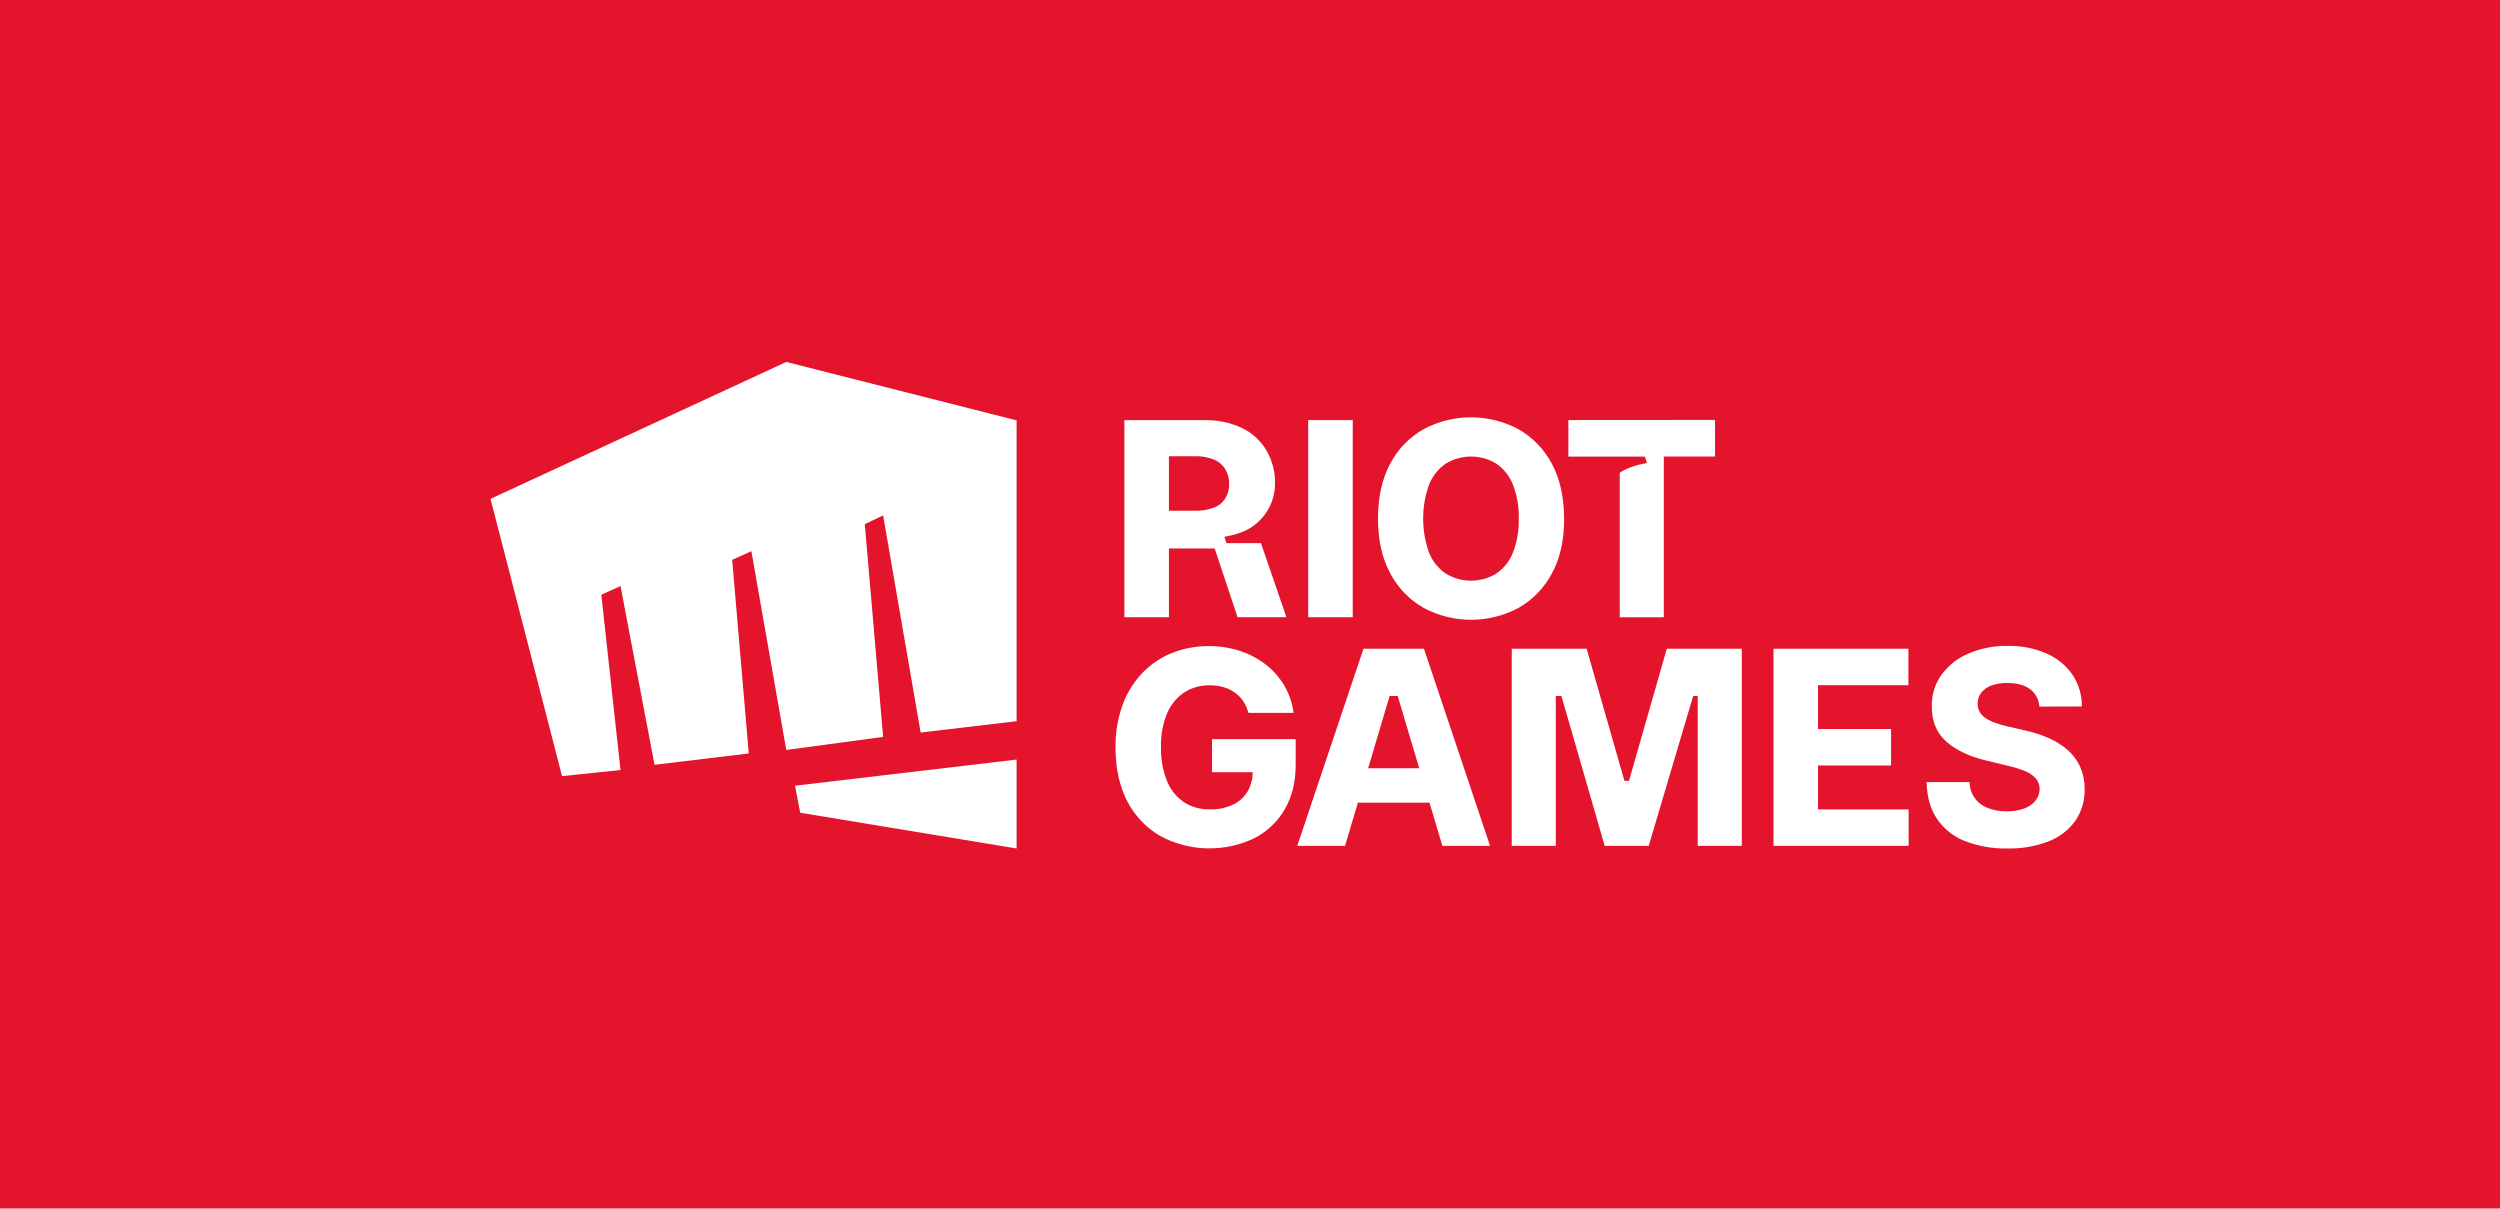
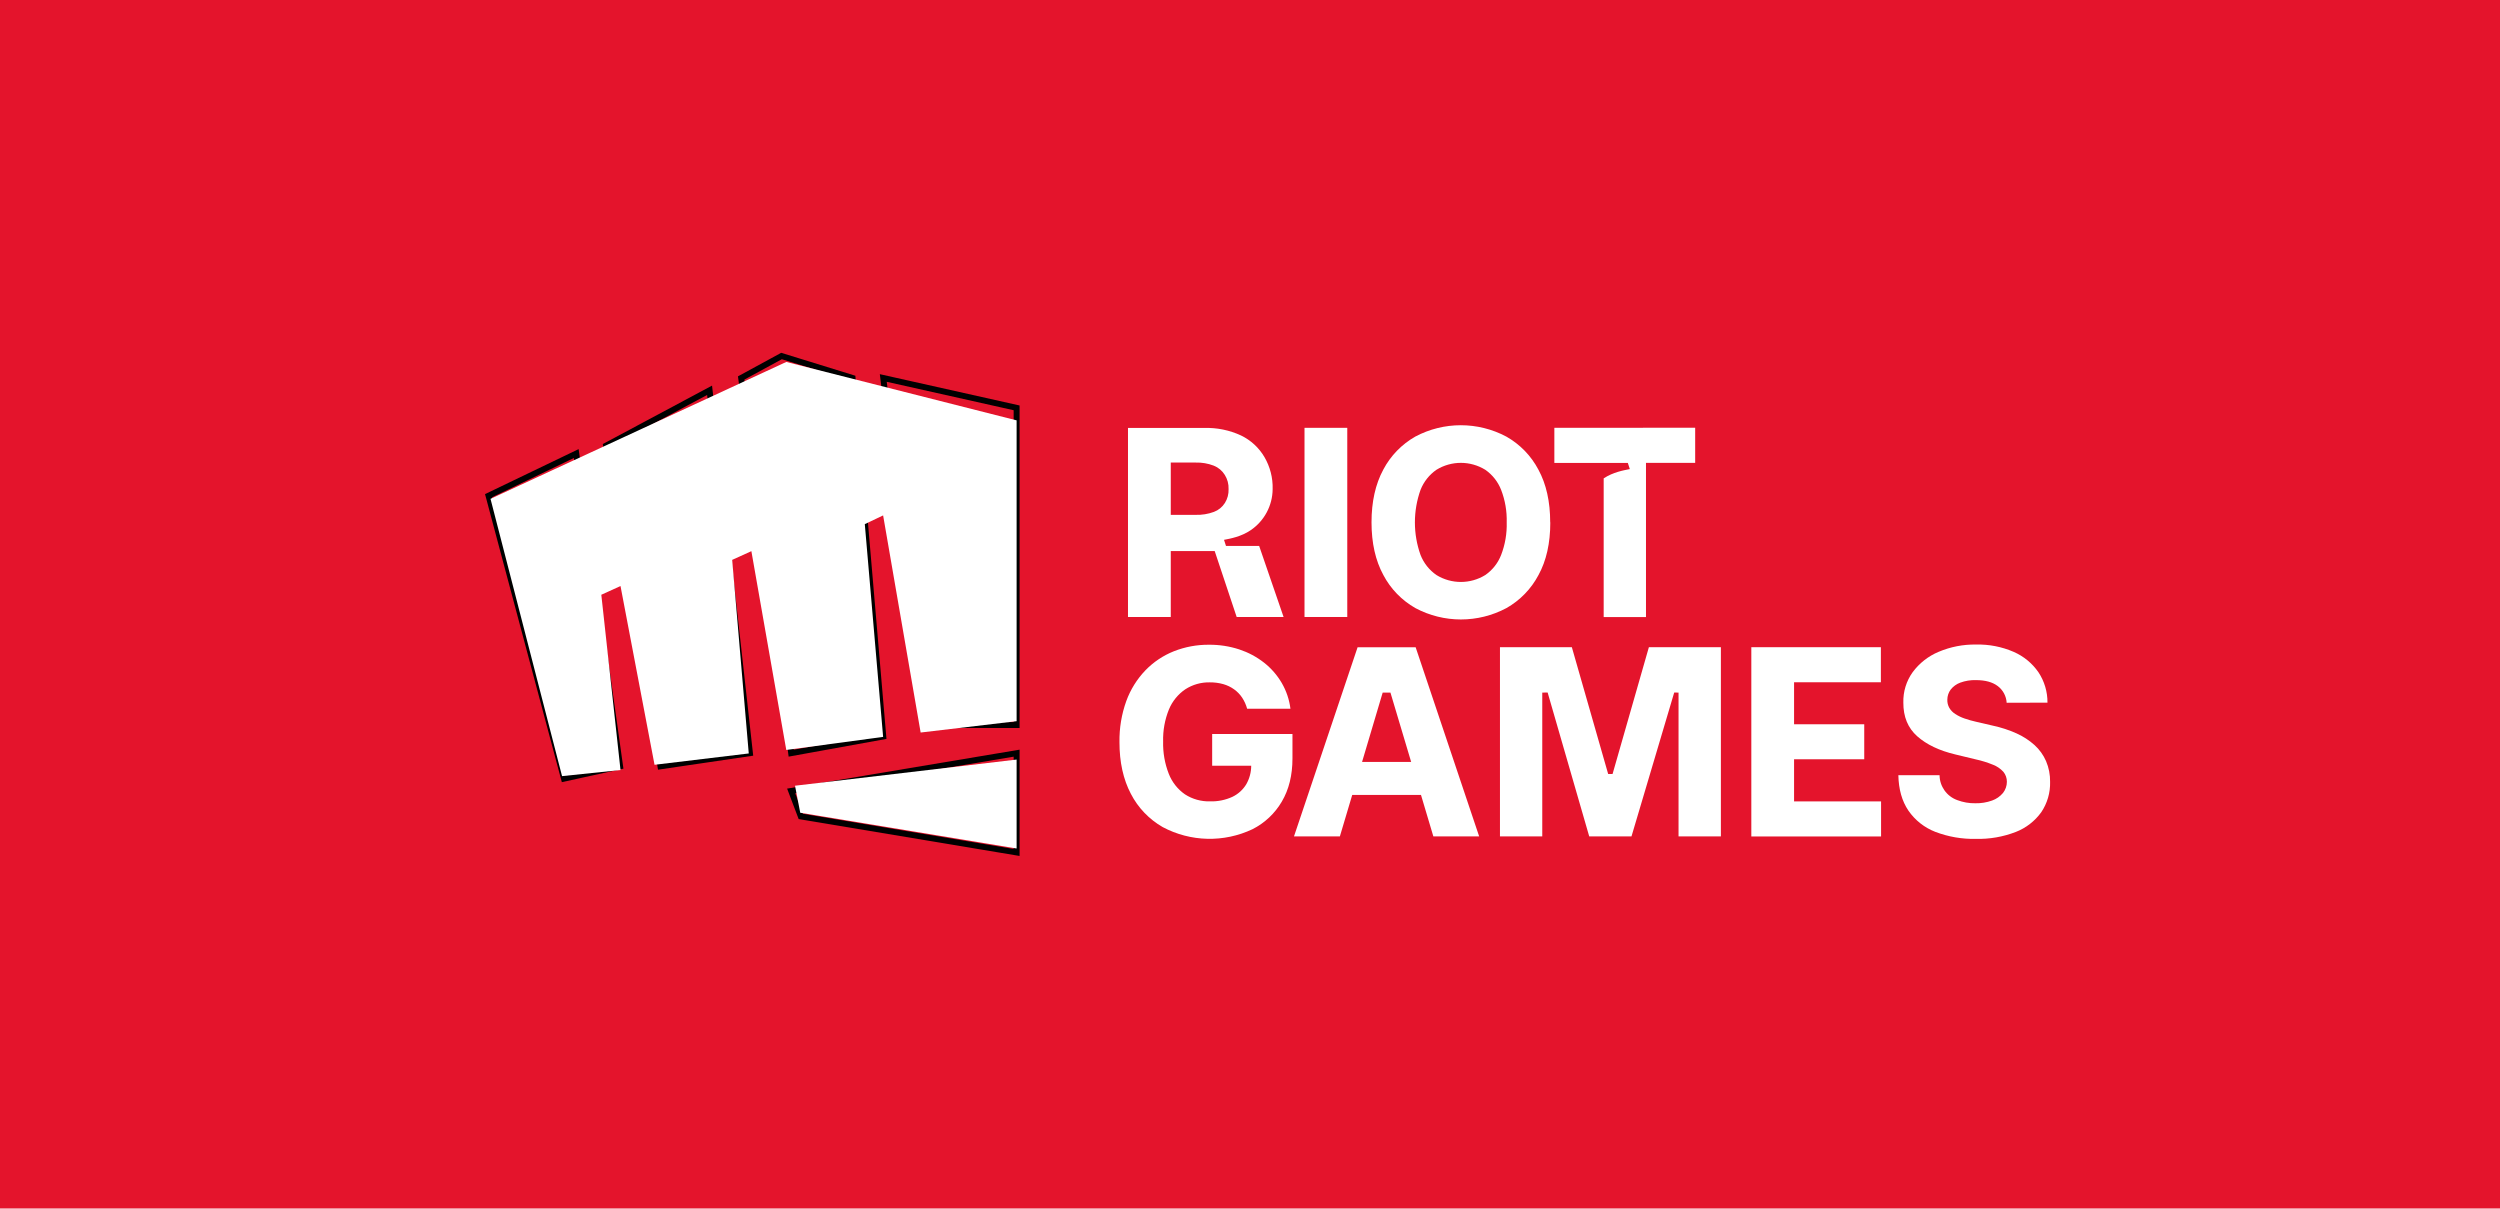
<svg xmlns="http://www.w3.org/2000/svg" width="1264" height="611" viewBox="0 0 1264 611" fill="none">
  <g id="logo-custom" clip-path="url(#clip0_108_62)">
    <rect width="1264" height="611" fill="white" />
    <rect id="Rectangle 1" width="1264" height="611" fill="#E4142C" />
-     <g id="Vector 3">
+     <g id="blackhand">
+       <path d="M247 250.635L285.143 393.683L313.528 387.464L291.352 229.312L247 250.635Z" stroke="black" stroke-width="3" />
+       <path d="M333.93 387.464L306.432 225.313L358.767 197.326L379.169 380.8L333.93 387.464Z" stroke="black" stroke-width="3" />
+       <path d="M374.734 191.106L400.015 380.8L446.585 372.359L431.061 191.106L395.136 180L374.734 191.106Z" stroke="black" stroke-width="3" />
+       <path d="M446.585 191.106L468.317 366.584H514V206.211L446.585 191.106Z" stroke="black" stroke-width="3" />
+       <path d="M400.015 399.903L404.894 412.786L514 431V380.8L400.015 399.903Z" stroke="black" stroke-width="3" />
+     </g>
+     <g id="whitehand">
      <path d="M397.542 183L248 252.215L284.172 392.409L313.728 389.323L304.023 300.71L313.728 296.301L330.932 386.677L378.574 380.946L370.192 283.075L379.897 278.667L397.542 379.183L446.507 372.57L437.244 265L446.507 260.591L465.476 370.366L514 364.634V212.538L397.542 183Z" fill="white" />
      <path d="M404.6 410.925L401.954 397.258L514 384.032V429L404.6 410.925Z" fill="white" />
    </g>
-     <path id="Vector" d="M612.807 373.733V390.42H633.364C633.364 393.807 632.489 397.132 630.833 400.081C629.094 403.021 626.522 405.366 623.439 406.835C619.753 408.524 615.733 409.337 611.693 409.212C607.017 409.337 602.414 408.055 598.488 405.512C594.656 402.854 591.699 399.102 589.991 394.755C587.856 389.315 586.846 383.509 586.992 377.673C586.835 371.878 587.877 366.114 590.053 360.747C591.834 356.463 594.812 352.794 598.634 350.178C602.487 347.677 607.007 346.395 611.599 346.499C613.994 346.478 616.368 346.791 618.67 347.437C620.721 348.021 622.658 348.959 624.387 350.199C626.032 351.387 627.459 352.857 628.584 354.545C629.771 356.348 630.656 358.329 631.229 360.413H654.024C653.431 355.619 651.869 351.001 649.453 346.832C647.047 342.715 643.892 339.078 640.143 336.128C636.217 333.054 631.791 330.698 627.063 329.135C621.929 327.457 616.545 326.633 611.141 326.675C604.82 326.623 598.54 327.79 592.657 330.104C587.002 332.355 581.889 335.784 577.661 340.162C573.235 344.779 569.809 350.282 567.612 356.296C565.102 363.258 563.884 370.617 564.009 378.017C564.009 388.533 566.008 397.601 570.007 405.22C573.787 412.557 579.608 418.644 586.763 422.751C601.467 430.599 619.024 431.016 634.082 423.855C640.507 420.593 645.86 415.549 649.494 409.316C653.233 402.979 655.097 395.402 655.097 386.595V373.702H612.828L612.807 373.733ZM896.683 427.67V327.988H964.892V346.436H919.187V368.584H956.134V387.032H919.187V409.232H964.996V427.68H896.672L896.683 427.67ZM1031.12 357.245C1030.91 353.774 1029.22 350.574 1026.45 348.469C1023.69 346.363 1019.84 345.321 1014.97 345.321C1012.16 345.227 1009.35 345.675 1006.7 346.645C1004.7 347.374 1002.95 348.646 1001.64 350.314C1000.51 351.835 999.892 353.69 999.882 355.598C999.819 357.119 1000.18 358.62 1000.92 359.944C1001.7 361.257 1002.79 362.372 1004.09 363.185C1005.61 364.176 1007.25 364.968 1008.97 365.551C1010.98 366.25 1013.02 366.823 1015.1 367.282L1023.84 369.314C1028.13 370.231 1032.32 371.596 1036.32 373.389C1039.79 374.942 1042.99 377.027 1045.83 379.57C1048.41 381.925 1050.47 384.802 1051.87 388.012C1053.33 391.472 1054.05 395.204 1053.99 398.966C1054.14 404.657 1052.5 410.254 1049.32 414.965C1045.94 419.645 1041.29 423.251 1035.91 425.335C1029.21 427.931 1022.06 429.16 1014.88 428.983C1007.59 429.14 1000.34 427.878 993.529 425.273C987.792 423.042 982.866 419.144 979.377 414.069C976.003 409.087 974.243 402.864 974.098 395.412H995.789C995.841 401.301 999.559 406.543 1005.1 408.545C1008.15 409.701 1011.39 410.275 1014.66 410.212C1017.66 410.275 1020.64 409.785 1023.45 408.774C1025.68 407.992 1027.64 406.616 1029.16 404.813C1030.5 403.135 1031.24 401.04 1031.24 398.893C1031.26 396.965 1030.59 395.089 1029.36 393.609C1027.85 391.962 1025.99 390.691 1023.9 389.899C1020.95 388.7 1017.91 387.752 1014.79 387.074L1004.14 384.5C995.643 382.478 988.947 379.278 984.032 374.911C979.117 370.544 976.68 364.624 976.722 357.151C976.566 351.418 978.294 345.79 981.637 341.131C985.136 336.399 989.843 332.689 995.279 330.417C1001.54 327.759 1008.29 326.446 1015.09 326.571C1021.85 326.415 1028.57 327.728 1034.78 330.417C1040.06 332.71 1044.59 336.441 1047.86 341.173C1051 345.915 1052.66 351.491 1052.61 357.192L1031.07 357.255L1031.12 357.245ZM880.635 427.67H858.361V351.887L856.08 351.867L833.586 427.67H811.333L789.443 351.867L786.611 351.887V427.67H764.336V327.988H802.189L821.309 394.797H823.621L842.74 327.988H880.656V427.67H880.635ZM729.263 427.67H753.381L719.942 327.999H689.378L655.888 427.67H680.048L686.556 405.814H722.754L729.263 427.67ZM691.732 388.429L702.583 351.898H706.676L717.579 388.429H691.732ZM661.428 212.371H683.943V312.052H661.428V212.371ZM790.839 262.211C790.839 273.155 788.766 282.4 784.622 289.956C780.769 297.252 774.916 303.297 767.741 307.362C752.766 315.356 734.782 315.356 719.807 307.362C712.632 303.276 706.769 297.231 702.927 289.915C698.782 282.285 696.71 273.04 696.71 262.17C696.71 251.299 698.782 242.023 702.927 234.352C706.769 227.077 712.611 221.053 719.755 216.988C734.74 209.004 752.704 209.004 767.689 216.988C774.864 221.053 780.727 227.087 784.569 234.394C788.714 242.002 790.786 251.278 790.786 262.211M767.887 262.211C768.053 256.343 767.054 250.507 764.94 245.035C763.263 240.762 760.358 237.083 756.588 234.466C748.715 229.62 738.781 229.62 730.908 234.466C727.128 237.083 724.212 240.762 722.525 245.035C718.557 256.145 718.557 268.288 722.525 279.388C724.212 283.672 727.128 287.351 730.908 289.956C738.781 294.803 748.715 294.803 756.588 289.956C760.368 287.351 763.274 283.672 764.94 279.388C767.054 273.916 768.053 268.079 767.887 262.211ZM614.14 277.303L625.71 312.052H650.411L637.55 274.614H620.086L619.045 271.394C622.367 270.748 628.063 269.747 633.103 266.307C640.268 261.43 644.589 253.331 644.652 244.649C644.808 238.74 643.319 232.914 640.351 227.806C637.456 222.856 633.155 218.885 627.99 216.394C621.94 213.59 615.327 212.235 608.662 212.433H568.487V312.063H591.011V277.314H614.14V277.303ZM613.713 256.677C610.651 257.803 607.392 258.334 604.132 258.23H591.011V230.673H604.091C607.361 230.579 610.61 231.131 613.661 232.309C616.077 233.268 618.108 234.988 619.472 237.197C620.857 239.428 621.544 242.023 621.45 244.649C621.554 247.234 620.878 249.798 619.493 251.987C618.128 254.144 616.098 255.791 613.713 256.677ZM792.973 212.371V230.871H831.66L832.712 234.112C829.442 234.748 823.902 235.728 818.945 239V312.083H841.22V230.819H867.118V212.318L792.973 212.371Z" fill="white" />
+     <g id="riotgameswords" clip-path="url(#clip1_108_62)">
+       <path id="RiotS" d="M1014.57 355.31C1014.37 351.98 1012.74 348.91 1010.08 346.89C1007.43 344.87 1003.74 343.87 999.06 343.87C996.36 343.78 993.66 344.21 991.12 345.14C989.2 345.84 987.52 347.06 986.26 348.66C985.17 350.12 984.58 351.9 984.57 353.73C984.51 355.19 984.86 356.63 985.57 357.9C986.32 359.16 987.36 360.23 988.61 361.01C990.07 361.96 991.65 362.72 993.3 363.28C995.23 363.95 997.19 364.5 999.18 364.94L1007.58 366.89C1011.7 367.77 1015.72 369.08 1019.56 370.8C1022.89 372.29 1025.97 374.29 1028.69 376.73C1031.17 378.99 1033.15 381.75 1034.49 384.83C1035.9 388.15 1036.59 391.73 1036.53 395.34C1036.67 400.8 1035.1 406.17 1032.04 410.69C1028.8 415.18 1024.33 418.64 1019.17 420.64C1012.73 423.13 1005.87 424.31 998.97 424.14C991.97 424.29 985.01 423.08 978.47 420.58C972.96 418.44 968.23 414.7 964.88 409.83C961.64 405.05 959.95 399.08 959.81 391.93H980.64C980.69 397.58 984.26 402.61 989.58 404.53C992.51 405.64 995.62 406.19 998.76 406.13C1001.64 406.19 1004.5 405.72 1007.2 404.75C1009.34 404 1011.23 402.68 1012.69 400.95C1013.97 399.34 1014.68 397.33 1014.68 395.27C1014.7 393.42 1014.06 391.62 1012.88 390.2C1011.43 388.62 1009.64 387.4 1007.63 386.64C1004.8 385.49 1001.88 384.58 998.89 383.93L988.66 381.46C980.5 379.52 974.07 376.45 969.35 372.26C964.63 368.07 962.29 362.39 962.33 355.22C962.18 349.72 963.84 344.32 967.05 339.85C970.41 335.31 974.93 331.75 980.15 329.57C986.16 327.02 992.64 325.76 999.17 325.88C1005.67 325.73 1012.12 326.99 1018.08 329.57C1023.15 331.77 1027.5 335.35 1030.64 339.89C1033.66 344.44 1035.25 349.79 1035.2 355.26L1014.52 355.32H1014.57V355.31Z" fill="white" />
+       <path id="RiotE" d="M885.47 422.88V327.24H950.97V344.94H907.08V366.19H942.56V383.9H907.08V405.19H951.07V422.9H885.46L885.47 422.88Z" fill="white" />
+       <path id="RiotM" d="M870.06 422.88H848.67V350.17L846.48 350.15L824.88 422.88H803.51L782.49 350.15L779.77 350.17V422.88H758.38V327.24H794.73L813.09 391.34H815.31L833.67 327.24H870.08V422.88H870.06Z" fill="white" />
+       <path id="RiotA" d="M715.75 327.25H686.4L654.24 422.88H677.44L683.69 401.91H718.45L724.7 422.88H747.86L715.75 327.25ZM688.66 385.23L699.08 350.18H703.01L713.48 385.23H688.66V385.23Z" fill="white" />
+       <path id="RiotG" d="M612.87 371.13V387.14H632.61C632.61 390.39 631.77 393.58 630.18 396.41C628.51 399.23 626.04 401.48 623.08 402.89C619.54 404.51 615.68 405.29 611.8 405.17C607.31 405.29 602.89 404.06 599.12 401.62C595.44 399.07 592.6 395.47 590.96 391.3C588.91 386.08 587.94 380.51 588.08 374.91C587.93 369.35 588.93 363.82 591.02 358.67C592.73 354.56 595.59 351.04 599.26 348.53C602.96 346.13 607.3 344.9 611.71 345C614.01 344.98 616.29 345.28 618.5 345.9C620.47 346.46 622.33 347.36 623.99 348.55C625.57 349.69 626.94 351.1 628.02 352.72C629.16 354.45 630.01 356.35 630.56 358.35H652.45C651.88 353.75 650.38 349.32 648.06 345.32C645.75 341.37 642.72 337.88 639.12 335.05C635.35 332.1 631.1 329.84 626.56 328.34C621.63 326.73 616.46 325.94 611.27 325.98C605.2 325.93 599.17 327.05 593.52 329.27C588.09 331.43 583.18 334.72 579.12 338.92C574.87 343.35 571.58 348.63 569.47 354.4C567.06 361.09 565.89 368.15 566 375.25C566 385.34 567.92 394.04 571.76 401.35C575.39 408.39 580.98 414.23 587.85 418.17C601.97 425.7 618.83 426.1 633.29 419.23C639.46 416.1 644.6 411.26 648.09 405.28C651.68 399.2 653.47 391.93 653.47 383.48V371.11H612.89L612.87 371.14V371.13Z" fill="white" />
+       <path id="RiotT" d="M785.88 216.31V234.06H823.03L824.04 237.17C820.9 237.78 815.58 238.72 810.82 241.86V311.98H832.21V234.01H857.08V216.26L785.88 216.31Z" fill="white" />
+       <path id="RiotI" d="M681.18 216.31H659.56V311.95H681.18V216.31Z" fill="white" />
+       <path id="RiotO" d="M783.78 264.13C783.78 253.64 781.79 244.74 777.81 237.44C774.12 230.43 768.49 224.64 761.6 220.74C747.21 213.08 729.96 213.08 715.57 220.74C708.71 224.64 703.1 230.42 699.41 237.4C695.43 244.76 693.44 253.66 693.44 264.09C693.44 274.52 695.43 283.39 699.41 290.71C703.1 297.73 708.73 303.53 715.62 307.45C730 315.12 747.27 315.12 761.65 307.45C768.54 303.55 774.16 297.75 777.86 290.75C781.84 283.5 783.83 274.63 783.83 264.13H783.78V264.13ZM758.96 280.61C757.36 284.72 754.57 288.25 750.94 290.75C743.38 295.4 733.84 295.4 726.28 290.75C722.65 288.25 719.85 284.72 718.23 280.61C714.42 269.96 714.42 258.31 718.23 247.65C719.85 243.55 722.65 240.02 726.28 237.51C733.84 232.86 743.38 232.86 750.94 237.51C754.56 240.02 757.35 243.55 758.96 247.65C760.99 252.9 761.95 258.5 761.79 264.13C761.95 269.76 760.99 275.36 758.96 280.61Z" fill="white" />
+       <path id="RiotR" d="M636.63 276.03H619.86L618.86 272.94C622.05 272.32 627.52 271.36 632.36 268.06C639.24 263.38 643.39 255.61 643.45 247.28C643.6 241.61 642.17 236.02 639.32 231.12C636.54 226.37 632.41 222.56 627.45 220.17C621.64 217.48 615.29 216.18 608.89 216.37H570.31V311.96H591.94V278.62H614.15L625.26 311.95H648.98L636.63 276.03V276.03ZM613.74 258.82C610.8 259.9 607.67 260.41 604.54 260.31H591.94V233.87H604.5C607.64 233.78 610.76 234.31 613.69 235.44C616.01 236.36 617.96 238.01 619.27 240.13C620.6 242.27 621.26 244.76 621.17 247.28C621.27 249.76 620.62 252.22 619.29 254.32C617.98 256.39 616.03 257.97 613.74 258.82V258.82Z" fill="white" />
+     </g>
  </g>
  <defs>
    <clipPath id="clip0_108_62">
      <rect width="1264" height="611" fill="white" />
    </clipPath>
+     <clipPath id="clip1_108_62">
+       <rect width="470.54" height="209.16" fill="white" transform="translate(566 215)" />
+     </clipPath>
  </defs>
</svg>
